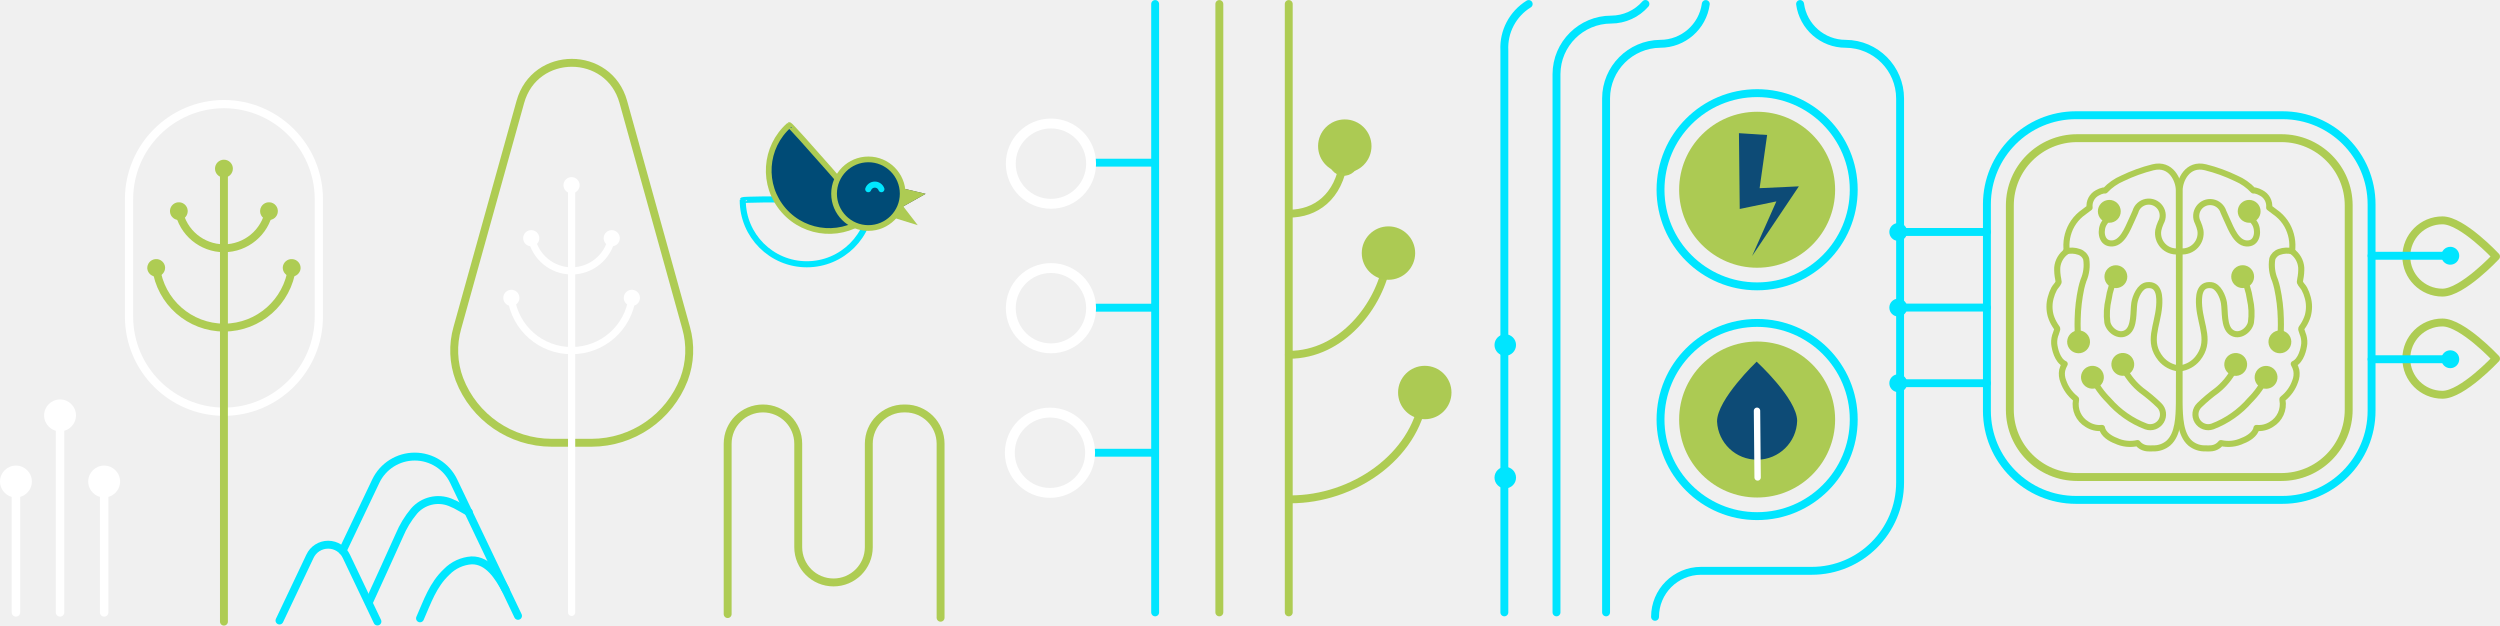
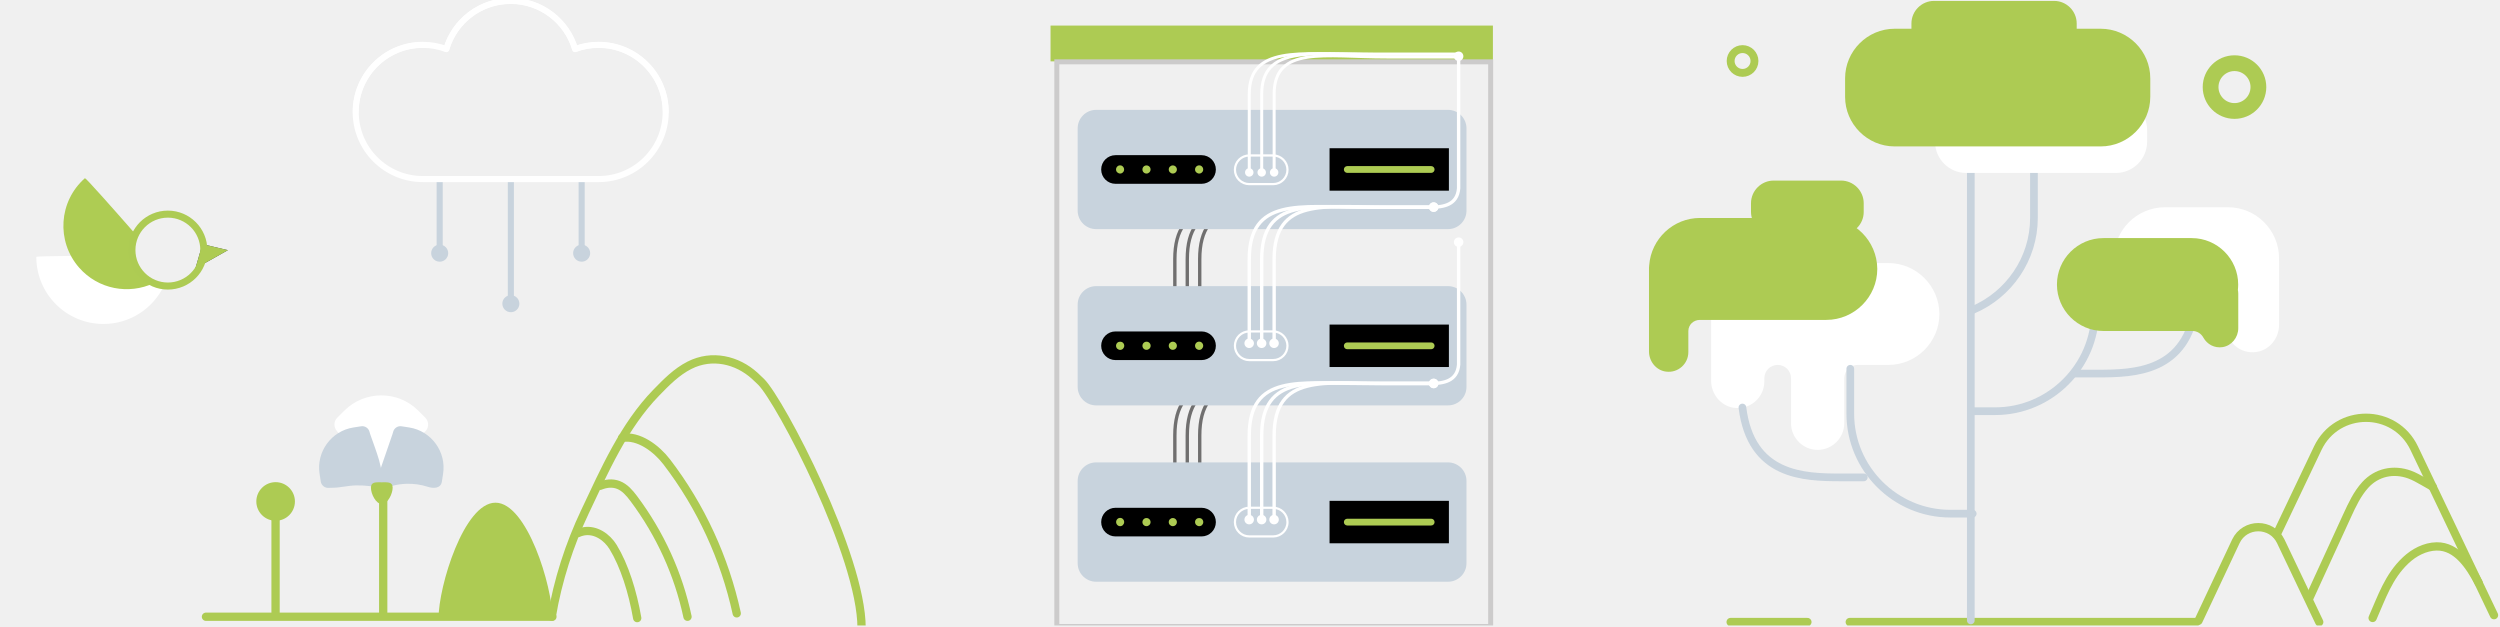
- <svg xmlns="http://www.w3.org/2000/svg" id="faa3fc5b-d557-4313-945f-32b362592e89" data-name="Layer 1" width="410.94" height="102.83" viewBox="0 0 410.94 102.83">
-   <line x1="211.84" y1="100.66" x2="211.84" y2="0.66" style="fill:none;stroke:#aecc53;stroke-linecap:round;stroke-linejoin:round;stroke-width:1.3px" />
-   <path d="M375.18,82.17H341.25A14.65,14.65,0,0,1,326.6,67.52V33.59a14.65,14.65,0,0,1,14.65-14.65h33.93a14.65,14.65,0,0,1,14.65,14.65V67.52A14.65,14.65,0,0,1,375.18,82.17Z" style="fill:none;stroke:#00e5ff;stroke-linecap:round;stroke-linejoin:round;stroke-width:1.3px" />
-   <path d="M375,78.41H341.44a11.07,11.07,0,0,1-11.07-11.07V33.78a11.07,11.07,0,0,1,11.07-11.07H375a11.07,11.07,0,0,1,11.07,11.07V67.34A11.07,11.07,0,0,1,375,78.41Z" style="fill:none;stroke:#aecc53;stroke-linecap:round;stroke-linejoin:round;stroke-width:1.3px" />
-   <path d="M358.15,31.26c0-1.57-1.25-4.52-4.26-3.76a26,26,0,0,0-5,1.81,8.33,8.33,0,0,0-2.85,2l-.29,0a3.5,3.5,0,0,0-1,.39,2.43,2.43,0,0,0-1.27,2.43l-.74.56-.7.53a6.63,6.63,0,0,0-1.5,1.8,6.86,6.86,0,0,0-.81,4.29.06.06,0,0,0,0,0A3.61,3.61,0,0,0,338.16,44a7.86,7.86,0,0,0,.16,1.87,4,4,0,0,1,.07.5,2.24,2.24,0,0,1-.39.61,3.46,3.46,0,0,0-.36.51,6.92,6.92,0,0,0-.55,1.43,5.62,5.62,0,0,0,0,3,6.44,6.44,0,0,0,.7,1.52,3.11,3.11,0,0,0,.22.33c.17.24.18.25.12.47s-.12.37-.18.55a3.8,3.8,0,0,0-.29,1.68c.07.85.52,2.81,1.73,3.35a4.06,4.06,0,0,0-.42,1.05,3.28,3.28,0,0,0,.19,1.81,6.18,6.18,0,0,0,2,2.83.38.38,0,0,1,.09.09s0,.1,0,.15h0a3.83,3.83,0,0,0,1.82,4,3.74,3.74,0,0,0,2.45.59c.19,1.05,1.43,1.79,2.25,2.09a5.47,5.47,0,0,0,3.59.4,2.27,2.27,0,0,0,1.73.87,5.63,5.63,0,0,0,.8,0,3.7,3.7,0,0,0,2.52-.85c1.66-1.44,1.71-4.39,1.75-6.54v-.12C358.2,65.22,358.15,31.26,358.15,31.26Z" style="fill:none;stroke:#aecc53;stroke-linecap:round;stroke-linejoin:round" />
-   <path d="M343.88,61.94a13.59,13.59,0,0,0,2.72,3.85,15.28,15.28,0,0,0,6.15,4.31,2.1,2.1,0,0,0,2.15-3.5,26.17,26.17,0,0,0-2.9-2.44,11,11,0,0,1-2.79-3.36,3.35,3.35,0,0,1-.3-1" style="fill:none;stroke:#aecc53;stroke-linecap:round;stroke-linejoin:round" />
-   <path d="M342.17,62.63a1.88,1.88,0,1,1,2.39,1.16A1.88,1.88,0,0,1,342.17,62.63Z" style="fill:#aecc53" />
-   <path d="M350.8,59.65a1.88,1.88,0,1,0-1.62,2.11A1.89,1.89,0,0,0,350.8,59.65Z" style="fill:#aecc53" />
-   <path d="M347.84,45.39a11.34,11.34,0,0,0-1.23,3.76A10.62,10.62,0,0,0,346.4,53c.26,1.29,1.91,2.53,3.21,1.64s1-3.47,1.23-4.87c.17-1,.88-2.74,2.07-2.89,2.1-.26,2.11,2,2,3.47-.27,3.29-2,5.82.27,8.62a4.48,4.48,0,0,0,2.9,1.58" style="fill:none;stroke:#aecc53;stroke-linecap:round;stroke-linejoin:round" />
-   <path d="M346.44,44.18a1.88,1.88,0,1,1,.06,2.66A1.88,1.88,0,0,1,346.44,44.18Z" style="fill:#aecc53" />
-   <path d="M358,41.32a3,3,0,0,1-3.23-3.47,6.52,6.52,0,0,1,.42-1.27A2.29,2.29,0,1,0,351,34.83c-.18.4-.36.82-.55,1.23l-.07.15c-.63,1.35-1.58,4-3.49,3.8-1.6-.13-1.7-2.34-1-3.35.12-.17.25-.35.36-.52a3.59,3.59,0,0,0,.53-1.5" style="fill:none;stroke:#aecc53;stroke-linecap:round;stroke-linejoin:round" />
-   <path d="M348.56,34.36a1.88,1.88,0,1,0-1.46,2.22A1.87,1.87,0,0,0,348.56,34.36Z" style="fill:#aecc53" />
-   <path d="M339.59,41.31a3.73,3.73,0,0,1,2.17.1,1.82,1.82,0,0,1,1.16,1.15,6.31,6.31,0,0,1-.45,3.53,12.86,12.86,0,0,0-.36,1.28,26.66,26.66,0,0,0-.59,5,27.19,27.19,0,0,0,.15,3.91" style="fill:none;stroke:#aecc53;stroke-linecap:round;stroke-linejoin:round" />
-   <path d="M339.82,56.53a1.88,1.88,0,1,0,1.51-2.19A1.89,1.89,0,0,0,339.82,56.53Z" style="fill:#aecc53" />
-   <path d="M358.28,31.26c0-1.57,1.25-4.52,4.26-3.76a26,26,0,0,1,5,1.81,8.33,8.33,0,0,1,2.85,2l.29,0a3.5,3.5,0,0,1,1,.39A2.43,2.43,0,0,1,373,34.13l.74.56.7.53a6.63,6.63,0,0,1,1.5,1.8,6.86,6.86,0,0,1,.81,4.29.06.06,0,0,1,0,0A3.61,3.61,0,0,1,378.27,44a7.86,7.86,0,0,1-.16,1.87,4,4,0,0,0-.07.5,2.24,2.24,0,0,0,.39.61,3.46,3.46,0,0,1,.36.51,6.92,6.92,0,0,1,.55,1.43,5.62,5.62,0,0,1,0,3,6.44,6.44,0,0,1-.7,1.52,3.11,3.11,0,0,1-.22.33c-.17.24-.18.25-.12.47s.12.37.18.55a3.8,3.8,0,0,1,.29,1.68c-.07.85-.52,2.81-1.73,3.35a4.06,4.06,0,0,1,.42,1.05,3.28,3.28,0,0,1-.19,1.81,6.18,6.18,0,0,1-2,2.83.38.38,0,0,0-.09.09s0,.1,0,.15h0a3.83,3.83,0,0,1-1.82,4,3.74,3.74,0,0,1-2.45.59c-.19,1.05-1.43,1.79-2.25,2.09a5.47,5.47,0,0,1-3.59.4,2.27,2.27,0,0,1-1.73.87,5.63,5.63,0,0,1-.8,0,3.7,3.7,0,0,1-2.52-.85c-1.66-1.44-1.71-4.39-1.75-6.54v-.12C358.24,65.22,358.28,31.26,358.28,31.26Z" style="fill:none;stroke:#aecc53;stroke-linecap:round;stroke-linejoin:round" />
-   <path d="M372.55,61.94a13.59,13.59,0,0,1-2.72,3.85,15.28,15.28,0,0,1-6.15,4.31,2.1,2.1,0,0,1-2.15-3.5,26.17,26.17,0,0,1,2.9-2.44,11,11,0,0,0,2.79-3.36,3.35,3.35,0,0,0,.3-1" style="fill:none;stroke:#aecc53;stroke-linecap:round;stroke-linejoin:round" />
-   <path d="M370.71,61.41a1.88,1.88,0,1,1,1.16,2.39A1.88,1.88,0,0,1,370.71,61.41Z" style="fill:#aecc53" />
-   <path d="M369.36,60.15a1.88,1.88,0,1,0-2.11,1.62A1.88,1.88,0,0,0,369.36,60.15Z" style="fill:#aecc53" />
-   <path d="M368.6,45.39a11.34,11.34,0,0,1,1.23,3.76A10.62,10.62,0,0,1,370,53c-.26,1.29-1.91,2.53-3.21,1.64s-1-3.47-1.23-4.87c-.17-1-.88-2.74-2.07-2.89-2.1-.26-2.11,2-2,3.47.27,3.29,2,5.82-.27,8.62a4.48,4.48,0,0,1-2.9,1.58" style="fill:none;stroke:#aecc53;stroke-linecap:round;stroke-linejoin:round" />
-   <path d="M367.28,46.77a1.88,1.88,0,1,1,2.66.06A1.88,1.88,0,0,1,367.28,46.77Z" style="fill:#aecc53" />
-   <path d="M358.46,41.32a3,3,0,0,0,3.23-3.47,6.52,6.52,0,0,0-.42-1.27,2.29,2.29,0,1,1,4.21-1.75c.18.4.36.82.55,1.23l.07.15c.63,1.35,1.58,4,3.49,3.8,1.6-.13,1.7-2.34,1-3.35-.12-.17-.25-.35-.36-.52a3.59,3.59,0,0,1-.53-1.5" style="fill:none;stroke:#aecc53;stroke-linecap:round;stroke-linejoin:round" />
-   <path d="M371.55,35.12a1.88,1.88,0,1,0-2.22,1.46A1.87,1.87,0,0,0,371.55,35.12Z" style="fill:#aecc53" />
-   <path d="M376.84,41.31a3.73,3.73,0,0,0-2.17.1,1.82,1.82,0,0,0-1.16,1.15,6.31,6.31,0,0,0,.45,3.53,12.86,12.86,0,0,1,.36,1.28,26.66,26.66,0,0,1,.59,5,27.19,27.19,0,0,1-.15,3.91" style="fill:none;stroke:#aecc53;stroke-linecap:round;stroke-linejoin:round" />
-   <path d="M372.91,55.85a1.88,1.88,0,1,0,2.19-1.51A1.88,1.88,0,0,0,372.91,55.85Z" style="fill:#aecc53" />
-   <path d="M401.48,48.1a5.94,5.94,0,1,1,0-11.88c3.28,0,8.81,5.94,8.81,5.94S404.76,48.1,401.48,48.1Z" style="fill:none;stroke:#aecc53;stroke-linecap:round;stroke-linejoin:round;stroke-width:1.3px" />
-   <path d="M401.48,64.89a5.94,5.94,0,1,1,0-11.88c3.28,0,8.81,5.94,8.81,5.94S404.76,64.89,401.48,64.89Z" style="fill:none;stroke:#aecc53;stroke-linecap:round;stroke-linejoin:round;stroke-width:1.3px" />
-   <line x1="402.84" y1="59.05" x2="389.83" y2="59.05" style="fill:none;stroke:#00e5ff;stroke-linecap:round;stroke-linejoin:round;stroke-width:1.3px" />
-   <path d="M402.77,57.58a1.47,1.47,0,1,1-1.47,1.47A1.47,1.47,0,0,1,402.77,57.58Z" style="fill:#00e5ff" />
-   <line x1="402.84" y1="42.04" x2="389.83" y2="42.04" style="fill:none;stroke:#00e5ff;stroke-linecap:round;stroke-linejoin:round;stroke-width:1.3px" />
-   <path d="M402.77,40.57A1.47,1.47,0,1,1,401.3,42,1.47,1.47,0,0,1,402.77,40.57Z" style="fill:#00e5ff" />
-   <line x1="326.6" y1="62.99" x2="311.96" y2="62.99" style="fill:none;stroke:#00e5ff;stroke-linecap:round;stroke-linejoin:round;stroke-width:1.3px" />
-   <circle cx="312.03" cy="62.99" r="1.47" style="fill:#00e5ff" />
-   <line x1="326.6" y1="38.13" x2="311.96" y2="38.13" style="fill:none;stroke:#00e5ff;stroke-linecap:round;stroke-linejoin:round;stroke-width:1.3px" />
-   <circle cx="312.03" cy="38.13" r="1.47" style="fill:#00e5ff" />
-   <line x1="326.6" y1="50.56" x2="311.96" y2="50.56" style="fill:none;stroke:#00e5ff;stroke-linecap:round;stroke-linejoin:round;stroke-width:1.3px" />
-   <circle cx="312.03" cy="50.56" r="1.47" style="fill:#00e5ff" />
-   <circle cx="288.83" cy="31.19" r="15.88" style="fill:none;stroke:#00e5ff;stroke-linecap:round;stroke-linejoin:round;stroke-width:1.3px" />
-   <circle cx="288.83" cy="31.19" r="12.82" style="fill:#acca53" />
-   <path d="M290.47,22.21,289,32.62l-1.7-1.6,6.32-.29,2.07-.1L288,42.09l4.82-10.85,1,1.49L287.65,34l-1.68.35c0-1.07-.12-11.12-.13-12.46,0,0,4.63.3,4.63.3Z" style="fill:#0d4b76" />
-   <path d="M295.89.66a7.56,7.56,0,0,0,7.49,6.54h0a9,9,0,0,1,8.95,9V79.3A14.53,14.53,0,0,1,297.8,93.83H279.61a7.56,7.56,0,0,0-7.56,7.56" style="fill:none;stroke:#00e5ff;stroke-linecap:round;stroke-linejoin:round;stroke-width:1.3px" />
-   <path d="M264,100.66V16.15A9,9,0,0,1,272.9,7.2h0A7.56,7.56,0,0,0,280.39.66" style="fill:none;stroke:#00e5ff;stroke-linecap:round;stroke-linejoin:round;stroke-width:1.3px" />
-   <path d="M255.85,100.66V12.17a9,9,0,0,1,9-8.95h0A7.5,7.5,0,0,0,270.47.65" style="fill:none;stroke:#00e5ff;stroke-linecap:round;stroke-linejoin:round;stroke-width:1.3px" />
-   <path d="M247.28,100.66V8.3a8.45,8.45,0,0,1,4-7.64" style="fill:none;stroke:#00e5ff;stroke-linecap:round;stroke-linejoin:round;stroke-width:1.3px" />
-   <circle cx="288.83" cy="68.96" r="15.88" style="fill:none;stroke:#00e5ff;stroke-linecap:round;stroke-linejoin:round;stroke-width:1.3px" />
-   <circle cx="288.83" cy="68.96" r="12.82" style="fill:#acca53" />
-   <path d="M295.41,69.17a6.59,6.59,0,0,1-13.17.11c0-3.63,6.51-9.83,6.51-9.83S295.38,65.53,295.41,69.17Z" style="fill:#0d4b76" />
-   <line x1="288.81" y1="67.52" x2="288.91" y2="78.48" style="fill:none;stroke:#fff;stroke-linecap:round;stroke-linejoin:round;stroke-width:1.049px" />
-   <circle cx="247.43" cy="78.51" r="1.77" style="fill:#00e5ff" />
-   <circle cx="247.43" cy="56.71" r="1.77" style="fill:#00e5ff" />
-   <line x1="179.35" y1="26.74" x2="189.34" y2="26.74" style="fill:none;stroke:#00e5ff;stroke-linecap:round;stroke-linejoin:round;stroke-width:1.3px" />
-   <line x1="179.35" y1="50.58" x2="189.34" y2="50.58" style="fill:none;stroke:#00e5ff;stroke-linecap:round;stroke-linejoin:round;stroke-width:1.3px" />
-   <line x1="179.35" y1="74.42" x2="189.34" y2="74.42" style="fill:none;stroke:#00e5ff;stroke-linecap:round;stroke-linejoin:round;stroke-width:1.3px" />
-   <circle cx="172.75" cy="50.66" r="6.6" style="fill:none;stroke:#fff;stroke-linecap:round;stroke-linejoin:round;stroke-width:1.625px" />
-   <circle cx="172.59" cy="74.42" r="6.6" style="fill:none;stroke:#fff;stroke-linecap:round;stroke-linejoin:round;stroke-width:1.625px" />
-   <circle cx="172.75" cy="26.9" r="6.6" style="fill:none;stroke:#fff;stroke-linecap:round;stroke-linejoin:round;stroke-width:1.625px" />
-   <line x1="200.43" y1="100.66" x2="200.43" y2="0.66" style="fill:none;stroke:#aecc53;stroke-linecap:round;stroke-linejoin:round;stroke-width:1.3px" />
-   <path d="M228,43.13c-1.16,7-7.38,15.19-16.14,15.19" style="fill:none;stroke:#aecc53;stroke-linecap:round;stroke-linejoin:round;stroke-width:1.3px" />
-   <path d="M225.56,43a2.45,2.45,0,1,1,2.2,2.67A2.45,2.45,0,0,1,225.56,43Z" style="fill:#aecc53" />
-   <path d="M220.9,26.34c-.79,6.13-4.75,8.78-9,8.78" style="fill:none;stroke:#aecc53;stroke-linecap:round;stroke-linejoin:round;stroke-width:1.3px" />
-   <path d="M218.44,26.29a2.44,2.44,0,1,1,2.27,2.6A2.44,2.44,0,0,1,218.44,26.29Z" style="fill:#aecc53" />
-   <path d="M234,65.3c-1.41,9.83-11.64,16.78-21.88,16.78" style="fill:none;stroke:#aecc53;stroke-linecap:round;stroke-linejoin:round;stroke-width:1.3px" />
-   <path d="M231.56,65.22a2.44,2.44,0,1,1,2.23,2.64A2.44,2.44,0,0,1,231.56,65.22Z" style="fill:#aecc53" />
-   <circle cx="221.05" cy="24.02" r="4.39" style="fill:#acca53" />
-   <circle cx="228.23" cy="41.6" r="4.39" style="fill:#acca53" />
-   <circle cx="234.2" cy="64.52" r="4.39" style="fill:#acca53" />
-   <line x1="189.88" y1="100.66" x2="189.88" y2="0.66" style="fill:none;stroke:#00e5ff;stroke-linecap:round;stroke-linejoin:round;stroke-width:1.3px" />
-   <path d="M119.61,100.94v-28a5.8,5.8,0,0,1,5.8-5.8h0a5.8,5.8,0,0,1,5.8,5.8l0,17a5.8,5.8,0,0,0,5.8,5.8h0a5.8,5.8,0,0,0,5.8-5.8v-17a5.8,5.8,0,0,1,5.8-5.8h.2a5.8,5.8,0,0,1,5.8,5.8v28.6" style="fill:none;stroke:#aecc53;stroke-linecap:round;stroke-linejoin:round;stroke-width:1.3px" />
-   <line x1="9.87" y1="100.66" x2="9.87" y2="68.15" style="fill:none;stroke:#fff;stroke-linecap:round;stroke-linejoin:round;stroke-width:1.395px" />
-   <circle cx="9.87" cy="68.28" r="2.62" style="fill:#fff" />
-   <line x1="17.12" y1="100.66" x2="17.12" y2="79.02" style="fill:none;stroke:#fff;stroke-linecap:round;stroke-linejoin:round;stroke-width:1.395px" />
-   <circle cx="17.12" cy="79.15" r="2.62" style="fill:#fff" />
-   <line x1="2.62" y1="100.66" x2="2.62" y2="79.02" style="fill:none;stroke:#fff;stroke-linecap:round;stroke-linejoin:round;stroke-width:1.395px" />
-   <circle cx="2.62" cy="79.15" r="2.62" style="fill:#fff" />
-   <path d="M90.67,72.78h6.59a16.33,16.33,0,0,0,15.17-10.43,13.53,13.53,0,0,0,.35-8.46L102.46,16.76c-2.38-8.58-14.55-8.58-16.93,0-4.15,14.9-8.62,30.92-10.35,37.12a13.52,13.52,0,0,0,.34,8.48A16.29,16.29,0,0,0,90.67,72.78Z" style="fill:none;stroke:#aecc53;stroke-linecap:round;stroke-linejoin:round;stroke-width:1.3px" />
-   <path d="M87.36,39.09a6.73,6.73,0,0,0,13.21,0" style="fill:none;stroke:#fff;stroke-linecap:round;stroke-linejoin:round;stroke-width:1.183px" />
-   <path d="M86,39.29a1.33,1.33,0,1,1,1.46,1.19A1.33,1.33,0,0,1,86,39.29Z" style="fill:#fff" />
-   <path d="M101.88,39.29a1.33,1.33,0,1,0-1.46,1.19A1.33,1.33,0,0,0,101.88,39.29Z" style="fill:#fff" />
-   <path d="M84,48.9A10,10,0,0,0,94,57.63h0a10,10,0,0,0,9.92-8.74" style="fill:none;stroke:#fff;stroke-linecap:round;stroke-linejoin:round;stroke-width:1.183px" />
-   <path d="M82.73,49.06a1.33,1.33,0,1,1,1.43,1.23A1.33,1.33,0,0,1,82.73,49.06Z" style="fill:#fff" />
-   <path d="M105.19,49.06a1.33,1.33,0,1,0-1.43,1.23A1.33,1.33,0,0,0,105.19,49.06Z" style="fill:#fff" />
-   <line x1="93.96" y1="30.37" x2="93.96" y2="100.66" style="fill:none;stroke:#fff;stroke-linecap:round;stroke-linejoin:round;stroke-width:1.183px" />
-   <path d="M92.62,30.44A1.33,1.33,0,1,1,94,31.77,1.33,1.33,0,0,1,92.62,30.44Z" style="fill:#fff" />
-   <path d="M56.32,90.53l5.45-11.44a7.09,7.09,0,0,1,12.8,0l10.58,22.14" style="fill:none;stroke:#00e7ff;stroke-linecap:round;stroke-linejoin:round;stroke-width:1.3px" />
-   <path d="M60.64,99q2.52-5.48,5-11A15.54,15.54,0,0,1,68.07,84,5.28,5.28,0,0,1,74,82.57a11.67,11.67,0,0,1,1.77.88l1.3.74" style="fill:none;stroke:#00e7ff;stroke-linecap:round;stroke-linejoin:round;stroke-width:1.3px" />
-   <path d="M45.94,102l5-10.54a3.3,3.3,0,0,1,6,0l5.1,10.7" style="fill:none;stroke:#00e7ff;stroke-linecap:round;stroke-linejoin:round;stroke-width:1.3px" />
-   <path d="M83.1,96.92c-1.16-2.14-2.84-4.86-5.58-4.81A6.32,6.32,0,0,0,73.42,94c-2.27,2.14-3.16,4.88-4.38,7.64" style="fill:none;stroke:#00e7ff;stroke-linecap:round;stroke-linejoin:round;stroke-width:1.3px" />
-   <path d="M36.81,67.68h0a15.65,15.65,0,0,1-15.6-15.6V32.71a15.65,15.65,0,0,1,15.6-15.6h0a15.65,15.65,0,0,1,15.6,15.6V52.08A15.65,15.65,0,0,1,36.81,67.68Z" style="fill:none;stroke:#fff;stroke-linecap:round;stroke-linejoin:round;stroke-width:1.355px" />
-   <path d="M44.24,34.64a7.59,7.59,0,0,1-7.43,6.17h0a7.59,7.59,0,0,1-7.43-6.17" style="fill:none;stroke:#aecc53;stroke-linecap:round;stroke-linejoin:round;stroke-width:1.3px" />
-   <path d="M42.76,34.56a1.46,1.46,0,1,1,1.31,1.6A1.46,1.46,0,0,1,42.76,34.56Z" style="fill:#aecc53" />
-   <path d="M30.85,34.56a1.46,1.46,0,1,0-1.31,1.6A1.46,1.46,0,0,0,30.85,34.56Z" style="fill:#aecc53" />
-   <path d="M48,44a11.28,11.28,0,0,1-11.15,9.85h0A11.28,11.28,0,0,1,25.66,44" style="fill:none;stroke:#aecc53;stroke-linecap:round;stroke-linejoin:round;stroke-width:1.3px" />
-   <path d="M46.48,43.94a1.46,1.46,0,0,1,1.57-1.35,1.47,1.47,0,0,1,1.36,1.57,1.47,1.47,0,0,1-2.93-.22Z" style="fill:#aecc53" />
-   <path d="M27.14,43.94a1.46,1.46,0,0,0-1.57-1.35,1.47,1.47,0,0,0-1.36,1.57,1.47,1.47,0,0,0,2.93-.22Z" style="fill:#aecc53" />
-   <line x1="36.81" y1="27.64" x2="36.81" y2="102.18" style="fill:none;stroke:#aecc53;stroke-linecap:round;stroke-linejoin:round;stroke-width:1.3px" />
-   <circle cx="36.81" cy="27.72" r="1.47" style="fill:#aecc53" />
-   <path d="M148.15,30.91l4,.95-5.1,2.87" style="fill:#374151" />
-   <path d="M148.15,30.91l4,.95-5.1,2.87" style="fill:#adcb53" />
-   <path d="M143.15,32.91a10.53,10.53,0,1,1-21.06,0C122.1,32.69,143.15,32.69,143.15,32.91Z" style="fill:none;stroke:#00e7ff;stroke-linecap:round;stroke-linejoin:round" />
-   <path d="M142.86,35.5a9.94,9.94,0,0,1-13.12-14.94C129.89,20.42,143,35.36,142.86,35.5Z" style="fill:#004b76;stroke:#adcb53;stroke-linecap:round;stroke-linejoin:round;stroke-width:0.938px" />
-   <path d="M142.74,37.48a5.64,5.64,0,1,0-5.64-5.64A5.64,5.64,0,0,0,142.74,37.48Z" style="fill:#004b76;stroke:#adcb53;stroke-linecap:round;stroke-linejoin:round;stroke-width:0.938px" />
-   <polygon points="148.26 33.65 150.86 37.02 146.8 35.76 148.26 33.65" style="fill:#adcb53" />
-   <path d="M142.72,31.1a1.15,1.15,0,0,1,2.16,0" style="fill:none;stroke:#00e7ff;stroke-linecap:round;stroke-linejoin:round" />
+ <svg xmlns="http://www.w3.org/2000/svg" width="411" height="103" viewBox="0 0 411 103" fill="none">
+   <g clip-path="url(#clip0_811_507)">
+     <path d="M245.251 4.389H172.892V9.905H245.251V4.389Z" fill="#ADCB53" stroke="#ADCB53" stroke-width="0.367" stroke-miterlimit="10" />
+     <path d="M195.189 56.471V42.626C195.189 32.413 203.494 34.062 213.645 34.062C215.12 34.062 216.607 34.062 218.082 34.062C219.694 34.062 221.317 34.049 222.929 34.062C225.098 34.074 227.341 33.678 227.564 30.963V21.741" stroke="#706F6F" stroke-width="0.556" stroke-linecap="round" stroke-linejoin="round" />
+     <path d="M195.97 56.434C195.97 56.867 195.623 57.215 195.19 57.215C194.756 57.215 194.409 56.867 194.409 56.434C194.409 56 194.756 55.653 195.19 55.653C195.623 55.665 195.97 56.012 195.97 56.434Z" fill="#706F6F" />
+     <path d="M228.357 21.766C228.357 21.332 228.01 20.985 227.576 20.985C227.142 20.985 226.795 21.332 226.795 21.766C226.795 22.2 227.142 22.547 227.576 22.547C228.01 22.547 228.357 22.2 228.357 21.766Z" fill="#706F6F" />
+     <path d="M197.234 56.471V42.627C197.234 32.413 205.538 34.062 215.702 34.062H223.51" stroke="#706F6F" stroke-width="0.556" stroke-linecap="round" stroke-linejoin="round" />
+     <path d="M198.015 56.434C198.015 56.868 197.668 57.215 197.234 57.215C196.801 57.215 196.454 56.868 196.454 56.434C196.454 56 196.801 55.653 197.234 55.653C197.668 55.666 198.015 56.013 198.015 56.434Z" fill="#706F6F" />
+     <path d="M223.474 34.83C223.905 34.83 224.255 34.48 224.255 34.049C224.255 33.618 223.905 33.268 223.474 33.268C223.042 33.268 222.693 33.618 222.693 34.049C222.693 34.48 223.042 34.83 223.474 34.83Z" fill="#706F6F" />
+     <path d="M193.144 56.471V42.627C193.144 32.413 201.448 34.062 211.612 34.062H223.511" stroke="#706F6F" stroke-width="0.556" stroke-linecap="round" stroke-linejoin="round" />
+     <path d="M193.925 56.434C193.925 56.868 193.578 57.215 193.144 57.215C192.71 57.215 192.363 56.868 192.363 56.434C192.363 56 192.71 55.653 193.144 55.653C193.578 55.666 193.925 56.013 193.925 56.434Z" fill="#706F6F" />
+     <path d="M223.474 34.83C223.905 34.83 224.255 34.48 224.255 34.049C224.255 33.618 223.905 33.268 223.474 33.268C223.043 33.268 222.693 33.618 222.693 34.049C222.693 34.48 223.043 34.83 223.474 34.83Z" fill="#706F6F" />
+     <path d="M195.189 85.462V71.605C195.189 61.392 203.494 63.04 213.645 63.04C215.12 63.04 216.607 63.04 218.082 63.04C219.694 63.04 221.317 63.028 222.929 63.04C224.887 63.053 226.907 62.73 227.453 60.66" stroke="#706F6F" stroke-width="0.556" stroke-linecap="round" stroke-linejoin="round" />
+     <path d="M195.97 85.425C195.97 85.859 195.623 86.206 195.19 86.206C194.756 86.206 194.409 85.859 194.409 85.425C194.409 84.991 194.756 84.644 195.19 84.644C195.623 84.644 195.97 84.991 195.97 85.425Z" fill="#706F6F" />
+     <path d="M228.196 60.846C228.271 60.425 227.998 60.016 227.577 59.941C227.155 59.867 226.746 60.139 226.672 60.561C226.598 60.982 226.87 61.391 227.292 61.466C227.713 61.54 228.122 61.267 228.196 60.846Z" fill="#706F6F" />
+     <path d="M197.234 85.462V71.605C197.234 61.392 205.538 63.04 215.702 63.04H223.51" stroke="#706F6F" stroke-width="0.556" stroke-linecap="round" stroke-linejoin="round" />
+     <path d="M198.015 85.425C198.015 85.859 197.668 86.206 197.234 86.206C196.801 86.206 196.454 85.859 196.454 85.425C196.454 84.991 196.801 84.644 197.234 84.644C197.668 84.644 198.015 84.991 198.015 85.425Z" fill="#706F6F" />
+     <path d="M223.474 63.821C223.905 63.821 224.255 63.471 224.255 63.04C224.255 62.609 223.905 62.259 223.474 62.259C223.042 62.259 222.693 62.609 222.693 63.04C222.693 63.471 223.042 63.821 223.474 63.821Z" fill="#706F6F" />
+     <path d="M193.144 85.462V71.605C193.144 61.392 201.448 63.04 211.612 63.04H223.511" stroke="#706F6F" stroke-width="0.556" stroke-linecap="round" stroke-linejoin="round" />
+     <path d="M193.925 85.425C193.925 85.859 193.578 86.206 193.144 86.206C192.71 86.206 192.363 85.859 192.363 85.425C192.363 84.991 192.71 84.644 193.144 84.644C193.578 84.644 193.925 84.991 193.925 85.425Z" fill="#706F6F" />
+     <path d="M223.474 63.821C223.905 63.821 224.255 63.471 224.255 63.04C224.255 62.609 223.905 62.259 223.474 62.259C223.043 62.259 222.693 62.609 222.693 63.04C222.693 63.471 223.043 63.821 223.474 63.821Z" fill="#706F6F" />
+     <path d="M245.063 10.169H173.742V103H245.063V10.169Z" stroke="#CCCBCB" stroke-width="0.819" stroke-miterlimit="10" />
+     <path d="M238.051 37.668H180.205C178.532 37.668 177.168 36.305 177.168 34.632V21.097C177.168 19.424 178.532 18.06 180.205 18.06H238.051C239.724 18.06 241.088 19.424 241.088 21.097V34.644C241.088 36.305 239.724 37.668 238.051 37.668Z" fill="#C8D3DD" />
+     <path d="M197.532 30.219H183.39C182.088 30.219 181.035 29.166 181.035 27.864C181.035 26.563 182.088 25.509 183.39 25.509H197.532C198.833 25.509 199.887 26.563 199.887 27.864C199.887 29.166 198.833 30.219 197.532 30.219Z" fill="black" />
+     <path d="M209.308 30.269H205.378C204.077 30.269 203.023 29.215 203.023 27.914C203.023 26.612 204.077 25.559 205.378 25.559H209.308C210.609 25.559 211.662 26.612 211.662 27.914C211.662 29.215 210.609 30.269 209.308 30.269Z" stroke="white" stroke-width="0.363" stroke-miterlimit="10" />
+     <path d="M207.423 28.385V15.482C207.423 7.463 215.727 8.913 225.891 8.913H239.822" stroke="white" stroke-width="0.493" stroke-linecap="round" stroke-linejoin="round" />
+     <path d="M207.423 29.042C207.806 29.042 208.117 28.731 208.117 28.348C208.117 27.964 207.806 27.654 207.423 27.654C207.039 27.654 206.729 27.964 206.729 28.348C206.729 28.731 207.039 29.042 207.423 29.042Z" fill="white" />
+     <path d="M209.468 28.385V15.482C209.468 7.463 217.773 9.371 227.936 9.371H239.823" stroke="white" stroke-width="0.493" stroke-linecap="round" stroke-linejoin="round" />
+     <path d="M209.468 29.042C209.851 29.042 210.162 28.731 210.162 28.348C210.162 27.964 209.851 27.654 209.468 27.654C209.085 27.654 208.774 27.964 208.774 28.348C208.774 28.731 209.085 29.042 209.468 29.042Z" fill="white" />
+     <path d="M205.378 28.385V15.482C205.378 7.463 213.682 8.913 223.846 8.913H239.823" stroke="white" stroke-width="0.493" stroke-linecap="round" stroke-linejoin="round" />
+     <path d="M205.378 29.042C205.761 29.042 206.072 28.731 206.072 28.348C206.072 27.964 205.761 27.654 205.378 27.654C204.994 27.654 204.684 27.964 204.684 28.348C204.684 28.731 204.994 29.042 205.378 29.042Z" fill="white" />
+     <path d="M238.198 24.369H218.578V31.347H238.198V24.369Z" fill="black" />
+     <path d="M235.286 28.422H221.49C221.181 28.422 220.933 28.174 220.933 27.864C220.933 27.554 221.181 27.306 221.49 27.306H235.286C235.595 27.306 235.843 27.554 235.843 27.864C235.843 28.174 235.595 28.422 235.286 28.422Z" fill="#ADCB53" />
+     <path d="M184.158 28.534C183.985 28.534 183.811 28.459 183.675 28.335C183.638 28.298 183.613 28.273 183.588 28.236C183.563 28.199 183.539 28.162 183.526 28.124C183.514 28.087 183.501 28.038 183.489 28C183.477 27.963 183.477 27.914 183.477 27.864C183.477 27.678 183.551 27.505 183.675 27.381C183.712 27.356 183.737 27.319 183.774 27.294C183.811 27.269 183.848 27.244 183.886 27.232C183.923 27.22 183.972 27.207 184.01 27.195C184.096 27.182 184.183 27.182 184.27 27.195C184.307 27.207 184.357 27.22 184.394 27.232C184.431 27.244 184.468 27.269 184.505 27.294C184.543 27.319 184.58 27.344 184.604 27.381C184.728 27.505 184.803 27.678 184.803 27.864C184.803 27.901 184.803 27.951 184.79 28C184.778 28.038 184.766 28.087 184.753 28.124C184.741 28.162 184.716 28.211 184.691 28.236C184.666 28.273 184.642 28.31 184.604 28.335C184.567 28.372 184.543 28.397 184.505 28.422C184.468 28.447 184.431 28.471 184.394 28.484C184.357 28.496 184.307 28.509 184.27 28.521C184.245 28.534 184.195 28.534 184.158 28.534Z" fill="#ADCB53" />
+     <path d="M192.141 27.864C192.141 27.492 192.438 27.195 192.81 27.195C193.182 27.195 193.479 27.492 193.479 27.864C193.479 28.236 193.182 28.534 192.81 28.534C192.451 28.534 192.141 28.236 192.141 27.864ZM187.815 27.864C187.815 27.492 188.112 27.195 188.484 27.195C188.856 27.195 189.154 27.492 189.154 27.864C189.154 28.236 188.844 28.534 188.484 28.534C188.112 28.534 187.815 28.236 187.815 27.864Z" fill="#ADCB53" />
+     <path d="M197.148 28.534C196.974 28.534 196.801 28.459 196.665 28.335C196.627 28.298 196.603 28.273 196.578 28.236C196.553 28.199 196.528 28.162 196.516 28.125C196.504 28.087 196.491 28.038 196.479 28.001C196.466 27.963 196.466 27.914 196.466 27.864C196.466 27.691 196.541 27.505 196.665 27.381C196.826 27.22 197.049 27.158 197.272 27.195C197.309 27.207 197.359 27.22 197.396 27.232C197.433 27.245 197.483 27.269 197.507 27.294C197.545 27.319 197.582 27.344 197.607 27.381C197.731 27.505 197.805 27.678 197.805 27.864C197.805 27.901 197.805 27.951 197.793 28.001C197.78 28.038 197.768 28.087 197.755 28.125C197.743 28.162 197.718 28.211 197.693 28.236C197.669 28.273 197.644 28.311 197.607 28.335C197.569 28.372 197.545 28.397 197.507 28.422C197.47 28.447 197.433 28.472 197.396 28.484C197.359 28.497 197.309 28.509 197.272 28.521C197.235 28.534 197.198 28.534 197.148 28.534Z" fill="#ADCB53" />
+     <path d="M238.051 66.647H180.205C178.532 66.647 177.168 65.284 177.168 63.61V50.075C177.168 48.402 178.532 47.039 180.205 47.039H238.051C239.724 47.039 241.088 48.402 241.088 50.075V63.623C241.088 65.296 239.724 66.647 238.051 66.647Z" fill="#C8D3DD" />
+     <path d="M238.198 53.36H218.578V60.338H238.198V53.36Z" fill="black" />
+     <path d="M235.286 57.413H221.49C221.181 57.413 220.933 57.165 220.933 56.855C220.933 56.545 221.181 56.297 221.49 56.297H235.286C235.595 56.297 235.843 56.545 235.843 56.855C235.843 57.153 235.595 57.413 235.286 57.413Z" fill="#ADCB53" />
+     <path d="M197.532 59.198H183.39C182.088 59.198 181.035 58.144 181.035 56.843C181.035 55.541 182.088 54.488 183.39 54.488H197.532C198.833 54.488 199.887 55.541 199.887 56.843C199.887 58.144 198.833 59.198 197.532 59.198Z" fill="black" />
+     <path d="M209.308 59.198H205.378C204.077 59.198 203.023 58.144 203.023 56.843C203.023 55.541 204.077 54.488 205.378 54.488H209.308C210.609 54.488 211.662 55.541 211.662 56.843C211.662 58.144 210.609 59.198 209.308 59.198Z" stroke="white" stroke-width="0.363" stroke-miterlimit="10" />
+     <path d="M184.158 57.525C183.985 57.525 183.811 57.45 183.675 57.326C183.551 57.202 183.477 57.029 183.477 56.843C183.477 56.657 183.551 56.483 183.675 56.359C183.923 56.112 184.381 56.112 184.629 56.359C184.753 56.483 184.828 56.657 184.828 56.843C184.828 57.029 184.753 57.19 184.629 57.326C184.505 57.45 184.332 57.525 184.158 57.525Z" fill="#ADCB53" />
+     <path d="M192.141 56.843C192.141 56.471 192.438 56.174 192.81 56.174C193.182 56.174 193.479 56.471 193.479 56.843C193.479 57.215 193.182 57.512 192.81 57.512C192.451 57.525 192.141 57.215 192.141 56.843ZM187.815 56.843C187.815 56.471 188.125 56.174 188.497 56.174C188.868 56.174 189.166 56.471 189.166 56.843C189.166 57.215 188.856 57.512 188.497 57.512C188.112 57.525 187.815 57.215 187.815 56.843Z" fill="#ADCB53" />
+     <path d="M197.148 57.525C196.974 57.525 196.801 57.45 196.665 57.326C196.541 57.202 196.466 57.029 196.466 56.843C196.466 56.657 196.541 56.483 196.665 56.359C196.826 56.198 197.049 56.136 197.272 56.173C197.309 56.186 197.359 56.198 197.396 56.211C197.433 56.223 197.483 56.248 197.507 56.273C197.545 56.297 197.582 56.322 197.607 56.359C197.731 56.483 197.805 56.657 197.805 56.843C197.805 57.029 197.731 57.19 197.607 57.326C197.582 57.351 197.545 57.388 197.507 57.413C197.47 57.438 197.433 57.463 197.396 57.475C197.359 57.487 197.309 57.5 197.272 57.512C197.235 57.512 197.198 57.525 197.148 57.525Z" fill="#ADCB53" />
+     <path d="M207.423 56.471V42.626C207.423 32.413 215.727 34.062 225.878 34.062C227.353 34.062 228.841 34.062 230.316 34.062C231.927 34.062 233.551 34.049 235.162 34.062C237.331 34.074 239.575 33.678 239.798 30.963V9.21" stroke="white" stroke-width="0.556" stroke-linecap="round" stroke-linejoin="round" />
+     <path d="M208.191 56.434C208.191 56.868 207.844 57.215 207.41 57.215C206.976 57.215 206.629 56.868 206.629 56.434C206.629 56 206.976 55.653 207.41 55.653C207.844 55.666 208.191 56.013 208.191 56.434Z" fill="white" />
+     <path d="M240.578 9.248C240.578 8.814 240.231 8.467 239.797 8.467C239.364 8.467 239.017 8.814 239.017 9.248C239.017 9.681 239.364 10.028 239.797 10.028C240.231 10.028 240.578 9.681 240.578 9.248Z" fill="white" />
+     <path d="M209.468 56.471V42.627C209.468 32.413 217.773 34.062 227.936 34.062H235.745" stroke="white" stroke-width="0.556" stroke-linecap="round" stroke-linejoin="round" />
+     <path d="M210.236 56.434C210.236 56.868 209.889 57.215 209.455 57.215C209.021 57.215 208.674 56.868 208.674 56.434C208.674 56 209.021 55.653 209.455 55.653C209.889 55.666 210.236 56.013 210.236 56.434Z" fill="white" />
+     <path d="M235.695 34.83C236.129 34.83 236.476 34.483 236.476 34.049C236.476 33.615 236.129 33.268 235.695 33.268C235.261 33.268 234.914 33.615 234.914 34.049C234.914 34.483 235.261 34.83 235.695 34.83Z" fill="white" />
+     <path d="M205.378 56.471V42.627C205.378 32.413 213.682 34.062 223.846 34.062H235.745" stroke="white" stroke-width="0.556" stroke-linecap="round" stroke-linejoin="round" />
+     <path d="M206.146 56.434C206.146 56.868 205.799 57.215 205.365 57.215C204.932 57.215 204.584 56.868 204.584 56.434C204.584 56 204.932 55.653 205.365 55.653C205.799 55.666 206.146 56.013 206.146 56.434Z" fill="white" />
+     <path d="M235.695 34.83C236.129 34.83 236.476 34.483 236.476 34.049C236.476 33.615 236.129 33.268 235.695 33.268C235.262 33.268 234.915 33.615 234.915 34.049C234.915 34.483 235.262 34.83 235.695 34.83Z" fill="white" />
+     <path d="M238.051 95.638H180.205C178.532 95.638 177.168 94.275 177.168 92.601V79.054C177.168 77.381 178.532 76.017 180.205 76.017H238.051C239.724 76.017 241.088 77.381 241.088 79.054V92.601C241.088 94.275 239.724 95.638 238.051 95.638Z" fill="#C8D3DD" />
+     <path d="M238.199 82.339H218.579V89.317H238.199V82.339Z" fill="black" />
+     <path d="M235.287 86.392H221.491C221.182 86.392 220.934 86.144 220.934 85.834C220.934 85.524 221.182 85.276 221.491 85.276H235.287C235.596 85.276 235.844 85.524 235.844 85.834C235.844 86.144 235.596 86.392 235.287 86.392Z" fill="#ADCB53" />
+     <path d="M197.533 88.189H183.391C182.089 88.189 181.036 87.135 181.036 85.834C181.036 84.533 182.089 83.479 183.391 83.479H197.533C198.834 83.479 199.888 84.533 199.888 85.834C199.888 87.135 198.834 88.189 197.533 88.189Z" fill="black" />
+     <path d="M184.159 86.503C184.121 86.503 184.072 86.503 184.022 86.491C183.973 86.478 183.935 86.466 183.898 86.454C183.861 86.441 183.824 86.416 183.787 86.392C183.75 86.367 183.712 86.342 183.688 86.305C183.564 86.181 183.489 86.007 183.489 85.821C183.489 85.635 183.564 85.462 183.688 85.338C183.725 85.301 183.75 85.276 183.787 85.251C183.824 85.227 183.861 85.202 183.898 85.189C183.935 85.177 183.985 85.152 184.022 85.152C184.109 85.14 184.196 85.14 184.283 85.152C184.32 85.165 184.369 85.177 184.406 85.189C184.444 85.202 184.481 85.227 184.518 85.251C184.555 85.276 184.592 85.301 184.617 85.338C184.741 85.462 184.815 85.635 184.815 85.821C184.815 86.007 184.741 86.168 184.617 86.305C184.58 86.342 184.555 86.367 184.518 86.392C184.481 86.416 184.444 86.441 184.406 86.454C184.369 86.466 184.32 86.478 184.283 86.491C184.245 86.503 184.196 86.503 184.159 86.503Z" fill="#ADCB53" />
+     <path d="M192.141 85.834C192.141 85.462 192.439 85.165 192.81 85.165C193.182 85.165 193.48 85.462 193.48 85.834C193.48 86.206 193.182 86.503 192.81 86.503C192.451 86.503 192.141 86.206 192.141 85.834ZM187.815 85.834C187.815 85.462 188.113 85.165 188.485 85.165C188.857 85.165 189.154 85.462 189.154 85.834C189.154 86.206 188.844 86.503 188.485 86.503C188.113 86.503 187.815 86.206 187.815 85.834Z" fill="#ADCB53" />
+     <path d="M197.149 86.503C196.975 86.503 196.801 86.429 196.665 86.305C196.541 86.181 196.467 86.008 196.467 85.822C196.467 85.772 196.467 85.735 196.479 85.685C196.492 85.648 196.504 85.599 196.516 85.561C196.529 85.524 196.554 85.475 196.578 85.45C196.603 85.413 196.628 85.376 196.665 85.351C196.913 85.103 197.372 85.103 197.62 85.351C197.743 85.475 197.818 85.648 197.818 85.834C197.818 86.02 197.743 86.181 197.62 86.317C197.508 86.429 197.322 86.503 197.149 86.503Z" fill="#ADCB53" />
+     <path d="M209.308 88.189H205.378C204.077 88.189 203.023 87.135 203.023 85.834C203.023 84.533 204.077 83.479 205.378 83.479H209.308C210.609 83.479 211.662 84.533 211.662 85.834C211.675 87.135 210.609 88.189 209.308 88.189Z" stroke="white" stroke-width="0.363" stroke-miterlimit="10" />
+     <path d="M207.423 85.462V71.605C207.423 61.392 215.728 63.04 225.879 63.04C227.354 63.04 228.841 63.04 230.316 63.04C231.928 63.04 233.551 63.028 235.163 63.04C237.332 63.053 239.575 62.656 239.798 59.941V39.775" stroke="white" stroke-width="0.556" stroke-linecap="round" stroke-linejoin="round" />
+     <path d="M208.192 85.425C208.192 85.859 207.845 86.206 207.411 86.206C206.977 86.206 206.63 85.859 206.63 85.425C206.63 84.991 206.977 84.644 207.411 84.644C207.845 84.644 208.192 84.991 208.192 85.425Z" fill="white" />
+     <path d="M240.579 39.813C240.579 39.379 240.232 39.032 239.798 39.032C239.364 39.032 239.017 39.379 239.017 39.813C239.017 40.246 239.364 40.593 239.798 40.593C240.232 40.581 240.579 40.234 240.579 39.813Z" fill="white" />
+     <path d="M209.469 85.462V71.605C209.469 61.392 217.773 63.04 227.937 63.04H235.745" stroke="white" stroke-width="0.556" stroke-linecap="round" stroke-linejoin="round" />
+     <path d="M210.237 85.425C210.237 85.859 209.889 86.206 209.456 86.206C209.022 86.206 208.675 85.859 208.675 85.425C208.675 84.991 209.022 84.644 209.456 84.644C209.889 84.644 210.237 84.991 210.237 85.425Z" fill="white" />
+     <path d="M235.695 63.821C236.129 63.821 236.476 63.474 236.476 63.04C236.476 62.606 236.129 62.259 235.695 62.259C235.262 62.259 234.915 62.606 234.915 63.04C234.915 63.462 235.262 63.821 235.695 63.821Z" fill="white" />
+     <path d="M205.378 85.462V71.605C205.378 61.392 213.682 63.04 223.846 63.04H235.745" stroke="white" stroke-width="0.556" stroke-linecap="round" stroke-linejoin="round" />
+     <path d="M206.146 85.425C206.146 85.859 205.799 86.206 205.365 86.206C204.932 86.206 204.584 85.859 204.584 85.425C204.584 84.991 204.932 84.644 205.365 84.644C205.799 84.644 206.146 84.991 206.146 85.425Z" fill="white" />
+     <path d="M235.695 63.821C236.129 63.821 236.476 63.474 236.476 63.04C236.476 62.606 236.129 62.259 235.695 62.259C235.262 62.259 234.915 62.606 234.915 63.04C234.915 63.462 235.262 63.821 235.695 63.821Z" fill="white" />
+     <path d="M45.301 101V82.289" stroke="#ADCB53" stroke-width="1.363" stroke-linecap="round" stroke-linejoin="round" />
+     <path d="M48.486 82.438C48.486 80.69 47.061 79.265 45.313 79.265C43.566 79.265 42.14 80.69 42.14 82.438C42.14 84.186 43.566 85.611 45.313 85.611C47.061 85.623 48.486 84.198 48.486 82.438Z" fill="#ADCB53" />
+     <path d="M141.645 103.253C141.645 91.367 128.259 65.908 125.148 62.797C124.801 62.45 124.454 62.115 124.094 61.793C121.169 59.141 117.029 58.186 113.361 60.045C111.241 61.111 109.543 62.846 107.882 64.557C102.577 70.011 99.379 77.348 96.169 84.128C93.616 89.507 91.707 95.407 90.703 101.381" stroke="#ADCB53" stroke-width="1.363" stroke-miterlimit="10" stroke-linecap="round" stroke-linejoin="round" />
+     <path d="M95.04 87.636C95.313 87.512 95.611 87.413 95.958 87.351C97.941 87.004 99.788 88.305 100.792 89.929C102.651 92.965 104.002 97.266 104.758 101.617" stroke="#ADCB53" stroke-width="1.363" stroke-miterlimit="10" stroke-linecap="round" stroke-linejoin="round" />
+     <path d="M113.026 101.394C111.538 94.379 108.526 87.76 104.176 81.947C103.494 81.042 102.726 80.137 101.672 79.728C100.668 79.344 99.652 79.468 98.66 79.864" stroke="#ADCB53" stroke-width="1.363" stroke-miterlimit="10" stroke-linecap="round" stroke-linejoin="round" />
+     <path d="M121.119 100.836C119.149 91.825 115.257 83.298 109.592 75.911C107.907 73.717 104.982 71.523 102.267 71.994" stroke="#ADCB53" stroke-width="1.363" stroke-miterlimit="10" stroke-linecap="round" stroke-linejoin="round" />
+     <path d="M33.86 101.394H90.814" stroke="#ADCB53" stroke-width="1.363" stroke-miterlimit="10" stroke-linecap="round" stroke-linejoin="round" />
+     <path d="M304.101 102.261H361.042" stroke="#ADCB53" stroke-width="1.363" stroke-miterlimit="10" stroke-linecap="round" stroke-linejoin="round" />
+     <path d="M63 101L63 79" stroke="#ADCB53" stroke-width="1.363" stroke-miterlimit="10" stroke-linecap="round" stroke-linejoin="round" />
+     <path d="M69.681 71.159C69.805 71.047 69.916 70.936 70.028 70.799C70.536 70.18 70.499 69.262 69.929 68.68L68.751 67.502C65.417 64.168 59.964 64.168 56.617 67.502L55.44 68.68C54.869 69.25 54.832 70.18 55.34 70.799C55.452 70.936 55.551 71.072 55.65 71.208C56.443 72.349 57.733 72.844 58.736 73.799C60.075 75.063 60.645 77.096 62.319 78.013C64.376 79.141 65.553 77.567 66.508 75.819C67.128 74.679 67.611 73.477 68.342 72.411C68.714 71.878 69.222 71.568 69.681 71.159Z" fill="white" />
+     <path d="M63.001 80.356C61.563 79.959 60.063 79.773 58.563 79.798C57.163 79.823 55.812 80.219 54.411 80.194C54.275 80.194 54.151 80.194 54.014 80.207C53.395 80.244 52.837 79.798 52.738 79.178L52.539 77.901C51.969 74.282 54.473 70.849 58.092 70.279L59.369 70.08C59.989 69.981 60.584 70.378 60.745 70.985C60.782 71.109 60.819 71.246 60.856 71.369C61.352 72.807 61.91 74.233 62.331 75.695C62.753 77.183 62.901 78.67 63.038 80.207" fill="#C8D3DD" />
+     <path d="M62.926 80.356C63.472 80.38 64.154 79.947 64.699 79.823C65.393 79.649 66.1 79.562 66.818 79.537C68.008 79.5 69.211 79.661 70.338 80.033C71.194 80.318 72.458 80.356 72.644 79.178L72.842 77.901C73.412 74.282 70.909 70.849 67.289 70.279L66.013 70.08C65.393 69.981 64.798 70.378 64.637 70.985C64.6 71.109 64.563 71.246 64.525 71.369L62.691 76.699C62.505 77.257 62.319 77.802 62.245 78.385C62.17 78.967 62.22 79.575 62.48 80.108C62.53 80.207 62.592 80.306 62.679 80.38C62.765 80.442 62.827 80.405 62.926 80.356Z" fill="#C8D3DD" />
+     <path d="M64.55 80.182C64.55 79.191 63.744 79.29 62.765 79.29C61.786 79.29 60.98 79.191 60.98 80.182C60.98 81.174 61.786 82.859 62.765 82.859C63.744 82.859 64.55 81.174 64.55 80.182Z" fill="#ADCB53" />
+     <path d="M90.814 101.629C90.814 96.362 86.625 82.641 81.456 82.641C76.287 82.641 72.098 96.362 72.098 101.629H90.814Z" fill="#ADCB53" />
+     <path d="M33.276 40.135C34.676 40.47 36.065 40.804 37.465 41.127C35.68 42.13 33.908 43.135 32.123 44.139" fill="#374151" />
+     <path d="M33.276 40.135C34.676 40.47 36.065 40.804 37.465 41.127C35.68 42.13 33.908 43.135 32.123 44.139" fill="#ADCB53" />
+     <path d="M21.773 42.069C15.254 42.019 5.97 42.081 5.97 42.23C5.97 48.328 10.916 53.261 17.001 53.261C21.389 53.261 25.182 50.695 26.954 46.977C24.314 46.704 22.195 44.671 21.773 42.069Z" fill="white" />
+     <path d="M21.687 41.114C21.687 40.184 21.91 39.304 22.294 38.523C18.489 34.16 14.065 29.203 13.965 29.29C9.64 33.095 9.218 39.676 13.011 44.002C16.147 47.572 21.167 48.476 25.269 46.555C23.162 45.638 21.687 43.556 21.687 41.114Z" fill="#AECC53" />
+     <path d="M27.599 47.027C30.859 47.027 33.511 44.387 33.511 41.114C33.511 37.855 30.871 35.202 27.599 35.202C24.339 35.202 21.686 37.842 21.686 41.114C21.686 44.374 24.339 47.027 27.599 47.027Z" stroke="#ADCB53" stroke-width="1.158" stroke-miterlimit="10" stroke-linecap="round" stroke-linejoin="round" />
+     <path d="M95.623 29.537V41.684" stroke="#C8D3DD" stroke-linecap="round" stroke-linejoin="round" />
+     <path d="M95.623 43.023C96.396 43.023 97.023 42.396 97.023 41.622C97.023 40.849 96.396 40.222 95.623 40.222C94.849 40.222 94.222 40.849 94.222 41.622C94.222 42.396 94.849 43.023 95.623 43.023Z" fill="#C8D3DD" />
+     <path d="M83.984 29.537V49.989" stroke="#C8D3DD" stroke-linecap="round" stroke-linejoin="round" />
+     <path d="M83.984 51.327C84.758 51.327 85.385 50.7 85.385 49.927C85.385 49.153 84.758 48.526 83.984 48.526C83.211 48.526 82.584 49.153 82.584 49.927C82.584 50.7 83.211 51.327 83.984 51.327Z" fill="#C8D3DD" />
+     <path d="M72.284 29.537V41.684" stroke="#C8D3DD" stroke-linecap="round" stroke-linejoin="round" />
+     <path d="M72.284 43.023C73.057 43.023 73.684 42.396 73.684 41.622C73.684 40.849 73.057 40.222 72.284 40.222C71.51 40.222 70.883 40.849 70.883 41.622C70.883 42.396 71.51 43.023 72.284 43.023Z" fill="#C8D3DD" />
+     <path d="M69.508 7.376C70.871 7.376 72.173 7.624 73.375 8.07C74.713 3.496 78.94 0.15 83.96 0.15C88.967 0.15 93.206 3.496 94.545 8.07C95.747 7.624 97.049 7.376 98.412 7.376C104.498 7.376 109.443 12.309 109.443 18.407C109.443 24.493 104.51 29.438 98.412 29.438C95.648 29.438 86.724 29.438 83.96 29.438C81.196 29.438 72.272 29.438 69.508 29.438C63.422 29.438 58.477 24.505 58.477 18.407C58.477 12.321 63.41 7.376 69.508 7.376Z" stroke="white" stroke-miterlimit="10" stroke-linecap="round" stroke-linejoin="round" />
+     <path d="M73.375 8.082C73.945 6.124 75.048 4.389 76.523 3.038C78.482 1.241 81.097 0.15 83.96 0.15C88.968 0.15 93.206 3.496 94.545 8.07C95.747 7.624 97.049 7.376 98.412 7.376C104.498 7.376 109.443 12.309 109.443 18.407" stroke="white" stroke-width="0.933" stroke-miterlimit="10" stroke-linecap="round" stroke-linejoin="round" />
+     <path d="M58.477 18.407C58.477 12.321 63.41 7.376 69.508 7.376" stroke="white" stroke-width="0.933" stroke-miterlimit="10" stroke-linecap="round" stroke-linejoin="round" />
+     <path d="M374.28 87.871L381.035 73.692C384.22 67.011 393.715 67.011 396.9 73.692L410.014 101.134" stroke="#ADCB53" stroke-width="1.363" stroke-miterlimit="10" stroke-linecap="round" stroke-linejoin="round" />
+     <path d="M379.634 98.357C381.716 93.833 383.798 89.297 385.868 84.772C386.686 82.988 387.529 81.178 388.843 79.728C390.752 77.633 393.491 77.063 396.131 78.017C396.9 78.302 397.618 78.699 398.325 79.108C398.858 79.418 399.403 79.716 399.936 80.025" stroke="#ADCB53" stroke-width="1.363" stroke-miterlimit="10" stroke-linecap="round" stroke-linejoin="round" />
+     <path d="M361.426 102.063L367.574 88.999C369.049 85.888 373.474 85.888 374.961 88.999L381.282 102.261" stroke="#ADCB53" stroke-width="1.363" stroke-miterlimit="10" stroke-linecap="round" stroke-linejoin="round" />
+     <path d="M407.485 95.791C406.047 93.139 403.965 89.767 400.569 89.829C398.672 89.867 396.863 90.821 395.487 92.123C392.673 94.775 391.57 98.171 390.058 101.592" stroke="#ADCB53" stroke-width="1.363" stroke-miterlimit="10" stroke-linecap="round" stroke-linejoin="round" />
+     <path d="M310.447 43.246H289.686C285.076 43.246 281.308 47.014 281.308 51.625C281.308 51.699 281.32 51.774 281.32 51.848C281.32 51.922 281.308 51.997 281.308 52.071V62.582C281.308 64.751 282.845 66.697 284.989 67.031C287.691 67.453 290.058 65.346 290.058 62.718V62.185C290.058 60.97 291.037 59.991 292.252 59.991C293.467 59.991 294.446 60.97 294.446 62.185V69.585C294.446 71.989 296.417 73.96 298.821 73.96C301.226 73.96 303.197 71.989 303.197 69.585V62.185C303.197 60.97 304.176 59.991 305.39 59.991H310.46C315.071 59.991 318.839 56.223 318.839 51.612C318.814 47.014 315.046 43.246 310.447 43.246Z" fill="white" />
+     <path d="M300.234 35.834H279.473C275.085 35.834 271.466 39.255 271.131 43.569C271.107 43.705 271.094 43.854 271.094 44.002V44.213V57.773C271.094 59.409 272.259 60.884 273.895 61.094C275.866 61.355 277.564 59.818 277.564 57.897V54.426C277.564 53.385 278.419 52.592 279.461 52.592C279.473 52.592 279.473 52.592 279.485 52.592H300.246C304.857 52.592 308.625 48.824 308.625 44.213C308.6 39.602 304.832 35.834 300.234 35.834Z" fill="#ADCB53" />
+     <path d="M324.317 84.446H320.623C311.588 84.446 304.188 77.046 304.188 68.01V60.623" stroke="#C8D3DD" stroke-width="1.265" stroke-miterlimit="10" stroke-linecap="round" stroke-linejoin="round" />
+     <path d="M306.407 78.484H302.713C296.516 78.484 287.865 78.273 286.452 66.994" stroke="#C8D3DD" stroke-width="1.265" stroke-miterlimit="10" stroke-linecap="round" stroke-linejoin="round" />
+     <path d="M341.087 61.416H344.781C350.978 61.416 359.629 61.206 361.042 49.926" stroke="#C8D3DD" stroke-width="1.265" stroke-miterlimit="10" stroke-linecap="round" stroke-linejoin="round" />
+     <path d="M334.382 28.435V35.822C334.382 42.602 330.217 48.452 324.33 50.956" stroke="#C8D3DD" stroke-width="1.265" stroke-miterlimit="10" stroke-linecap="round" stroke-linejoin="round" />
+     <path d="M344.446 43.779V51.166C344.446 60.202 337.046 67.601 328.01 67.601H324.317" stroke="#C8D3DD" stroke-width="1.265" stroke-miterlimit="10" stroke-linecap="round" stroke-linejoin="round" />
+     <path d="M355.911 34.074H366.297C370.908 34.074 374.676 37.842 374.676 42.453C374.676 42.527 374.664 42.602 374.664 42.676C374.664 42.75 374.676 42.825 374.676 42.899V53.41C374.676 55.579 373.139 57.525 370.995 57.859C368.293 58.281 365.925 56.174 365.925 53.546V53.025C365.925 51.811 364.946 50.831 363.732 50.831C362.517 50.831 355.911 50.831 355.911 50.831C351.3 50.831 347.532 47.064 347.532 42.453C347.532 37.842 351.3 34.074 355.911 34.074Z" fill="white" />
+     <path d="M302.663 38.561H291.595C289.537 38.561 287.864 36.875 287.864 34.83V33.417C287.864 31.36 289.549 29.686 291.595 29.686H302.663C304.72 29.686 306.394 31.372 306.394 33.417V34.83C306.406 36.888 304.72 38.561 302.663 38.561Z" fill="#ADCB53" />
+     <path d="M324 102L324 28" stroke="#C8D3DD" stroke-width="1.265" stroke-miterlimit="10" stroke-linecap="round" stroke-linejoin="round" />
+     <path d="M347.854 28.435H323.251C320.425 28.435 318.12 26.129 318.12 23.303V21.37C318.12 18.544 320.425 16.238 323.251 16.238H347.854C350.68 16.238 352.986 18.544 352.986 21.37V23.303C352.986 26.129 350.68 28.435 347.854 28.435Z" fill="white" />
+     <path d="M345.35 4.724H341.409V3.856C341.409 1.823 339.736 0.15 337.703 0.15H317.946C315.913 0.15 314.24 1.823 314.24 3.856V4.724H311.488C307.001 4.724 303.333 8.392 303.333 12.879V15.916C303.333 20.403 307.001 24.072 311.488 24.072H345.35C349.837 24.072 353.506 20.403 353.506 15.916V12.879C353.506 8.392 349.837 4.724 345.35 4.724Z" fill="#ADCB53" />
+     <path d="M367.958 46.778C367.958 42.577 364.525 39.143 360.323 39.143H345.797C341.595 39.143 338.162 42.577 338.162 46.778C338.162 50.98 341.595 54.413 345.797 54.413H360.323C360.348 54.413 360.385 54.413 360.41 54.413C361.191 54.401 361.873 54.835 362.244 55.517C362.839 56.583 364.042 57.277 365.393 57.066C366.892 56.831 367.971 55.467 367.971 53.955V48.266C367.971 48.068 367.946 47.869 367.909 47.671C367.934 47.386 367.958 47.088 367.958 46.778Z" fill="#ADCB53" />
+     <path d="M286.476 11.986C287.558 11.986 288.435 11.11 288.435 10.028C288.435 8.947 287.558 8.07 286.476 8.07C285.395 8.07 284.518 8.947 284.518 10.028C284.518 11.11 285.395 11.986 286.476 11.986Z" stroke="#ADCB53" stroke-width="1.296" stroke-miterlimit="10" />
+     <path d="M367.351 18.246C369.521 18.246 371.281 16.487 371.281 14.317C371.281 12.147 369.521 10.388 367.351 10.388C365.181 10.388 363.422 12.147 363.422 14.317C363.422 16.487 365.181 18.246 367.351 18.246Z" stroke="#ADCB53" stroke-width="2.593" stroke-miterlimit="10" />
+     <path d="M297.135 102.261H284.517" stroke="#ADCB53" stroke-width="1.363" stroke-miterlimit="10" stroke-linecap="round" stroke-linejoin="round" />
+   </g>
+   <defs>
+     <clipPath id="clip0_811_507">
+       <rect width="410.94" height="102.83" fill="white" />
+     </clipPath>
+   </defs>
</svg>
